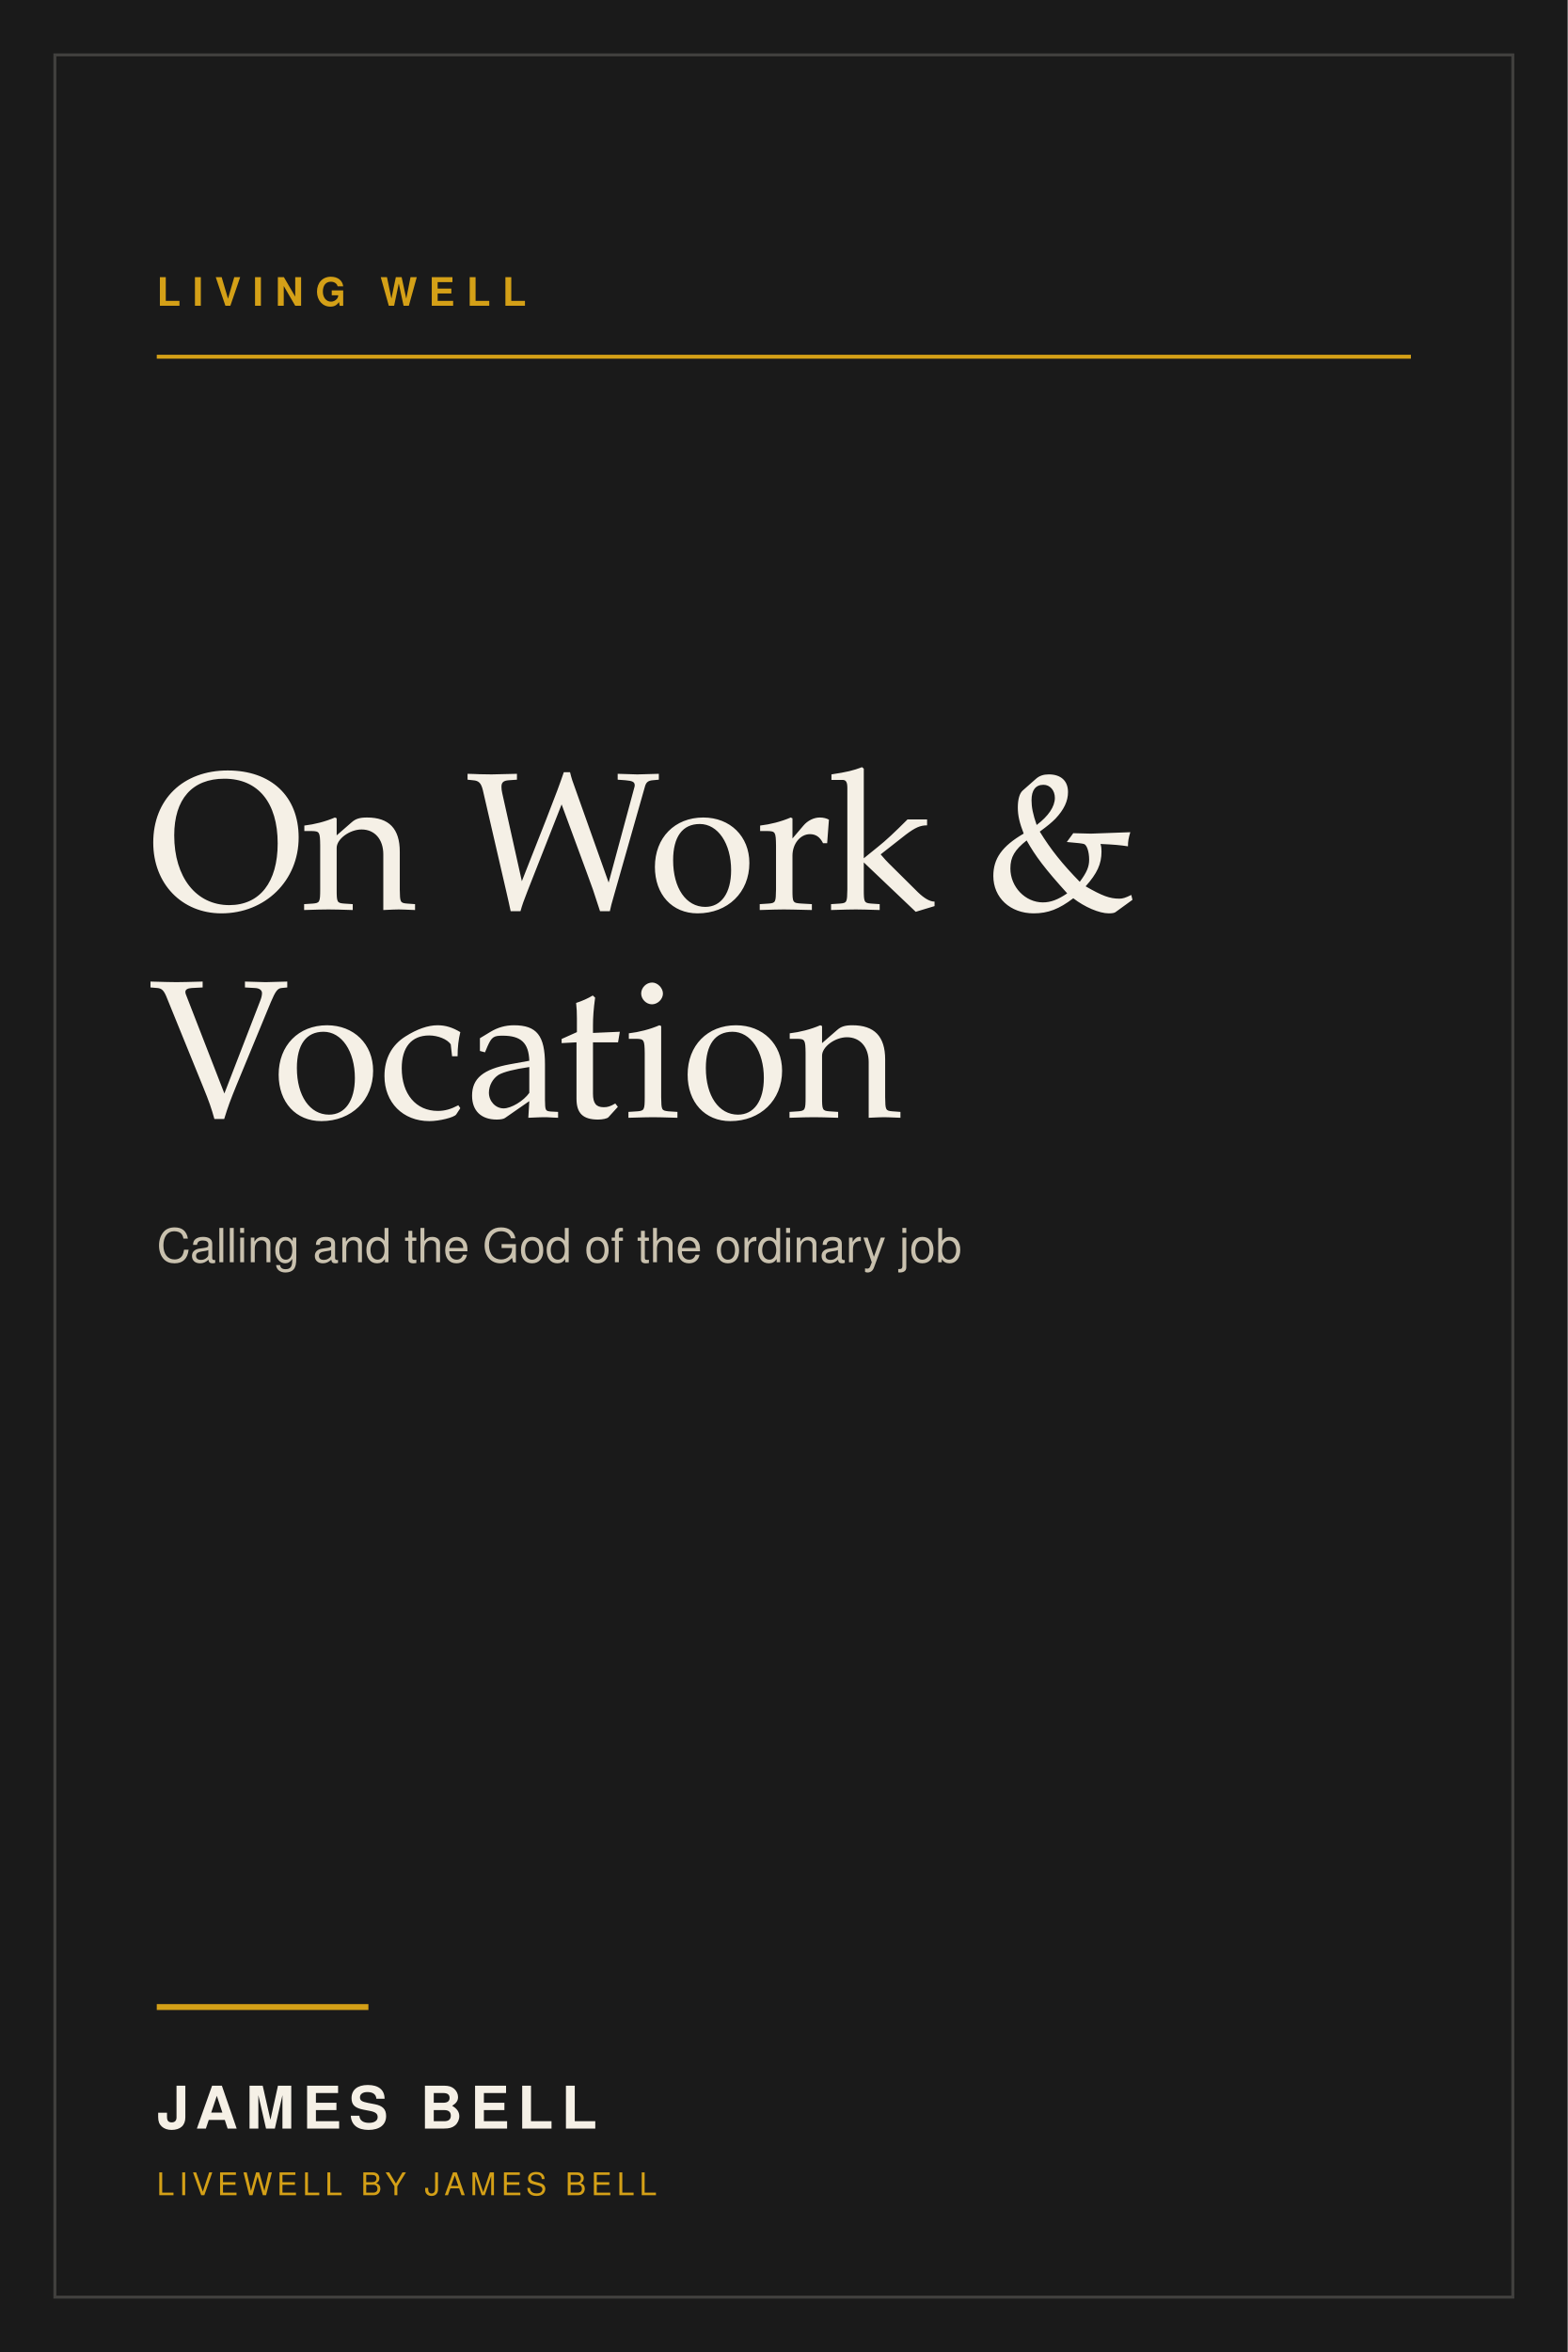
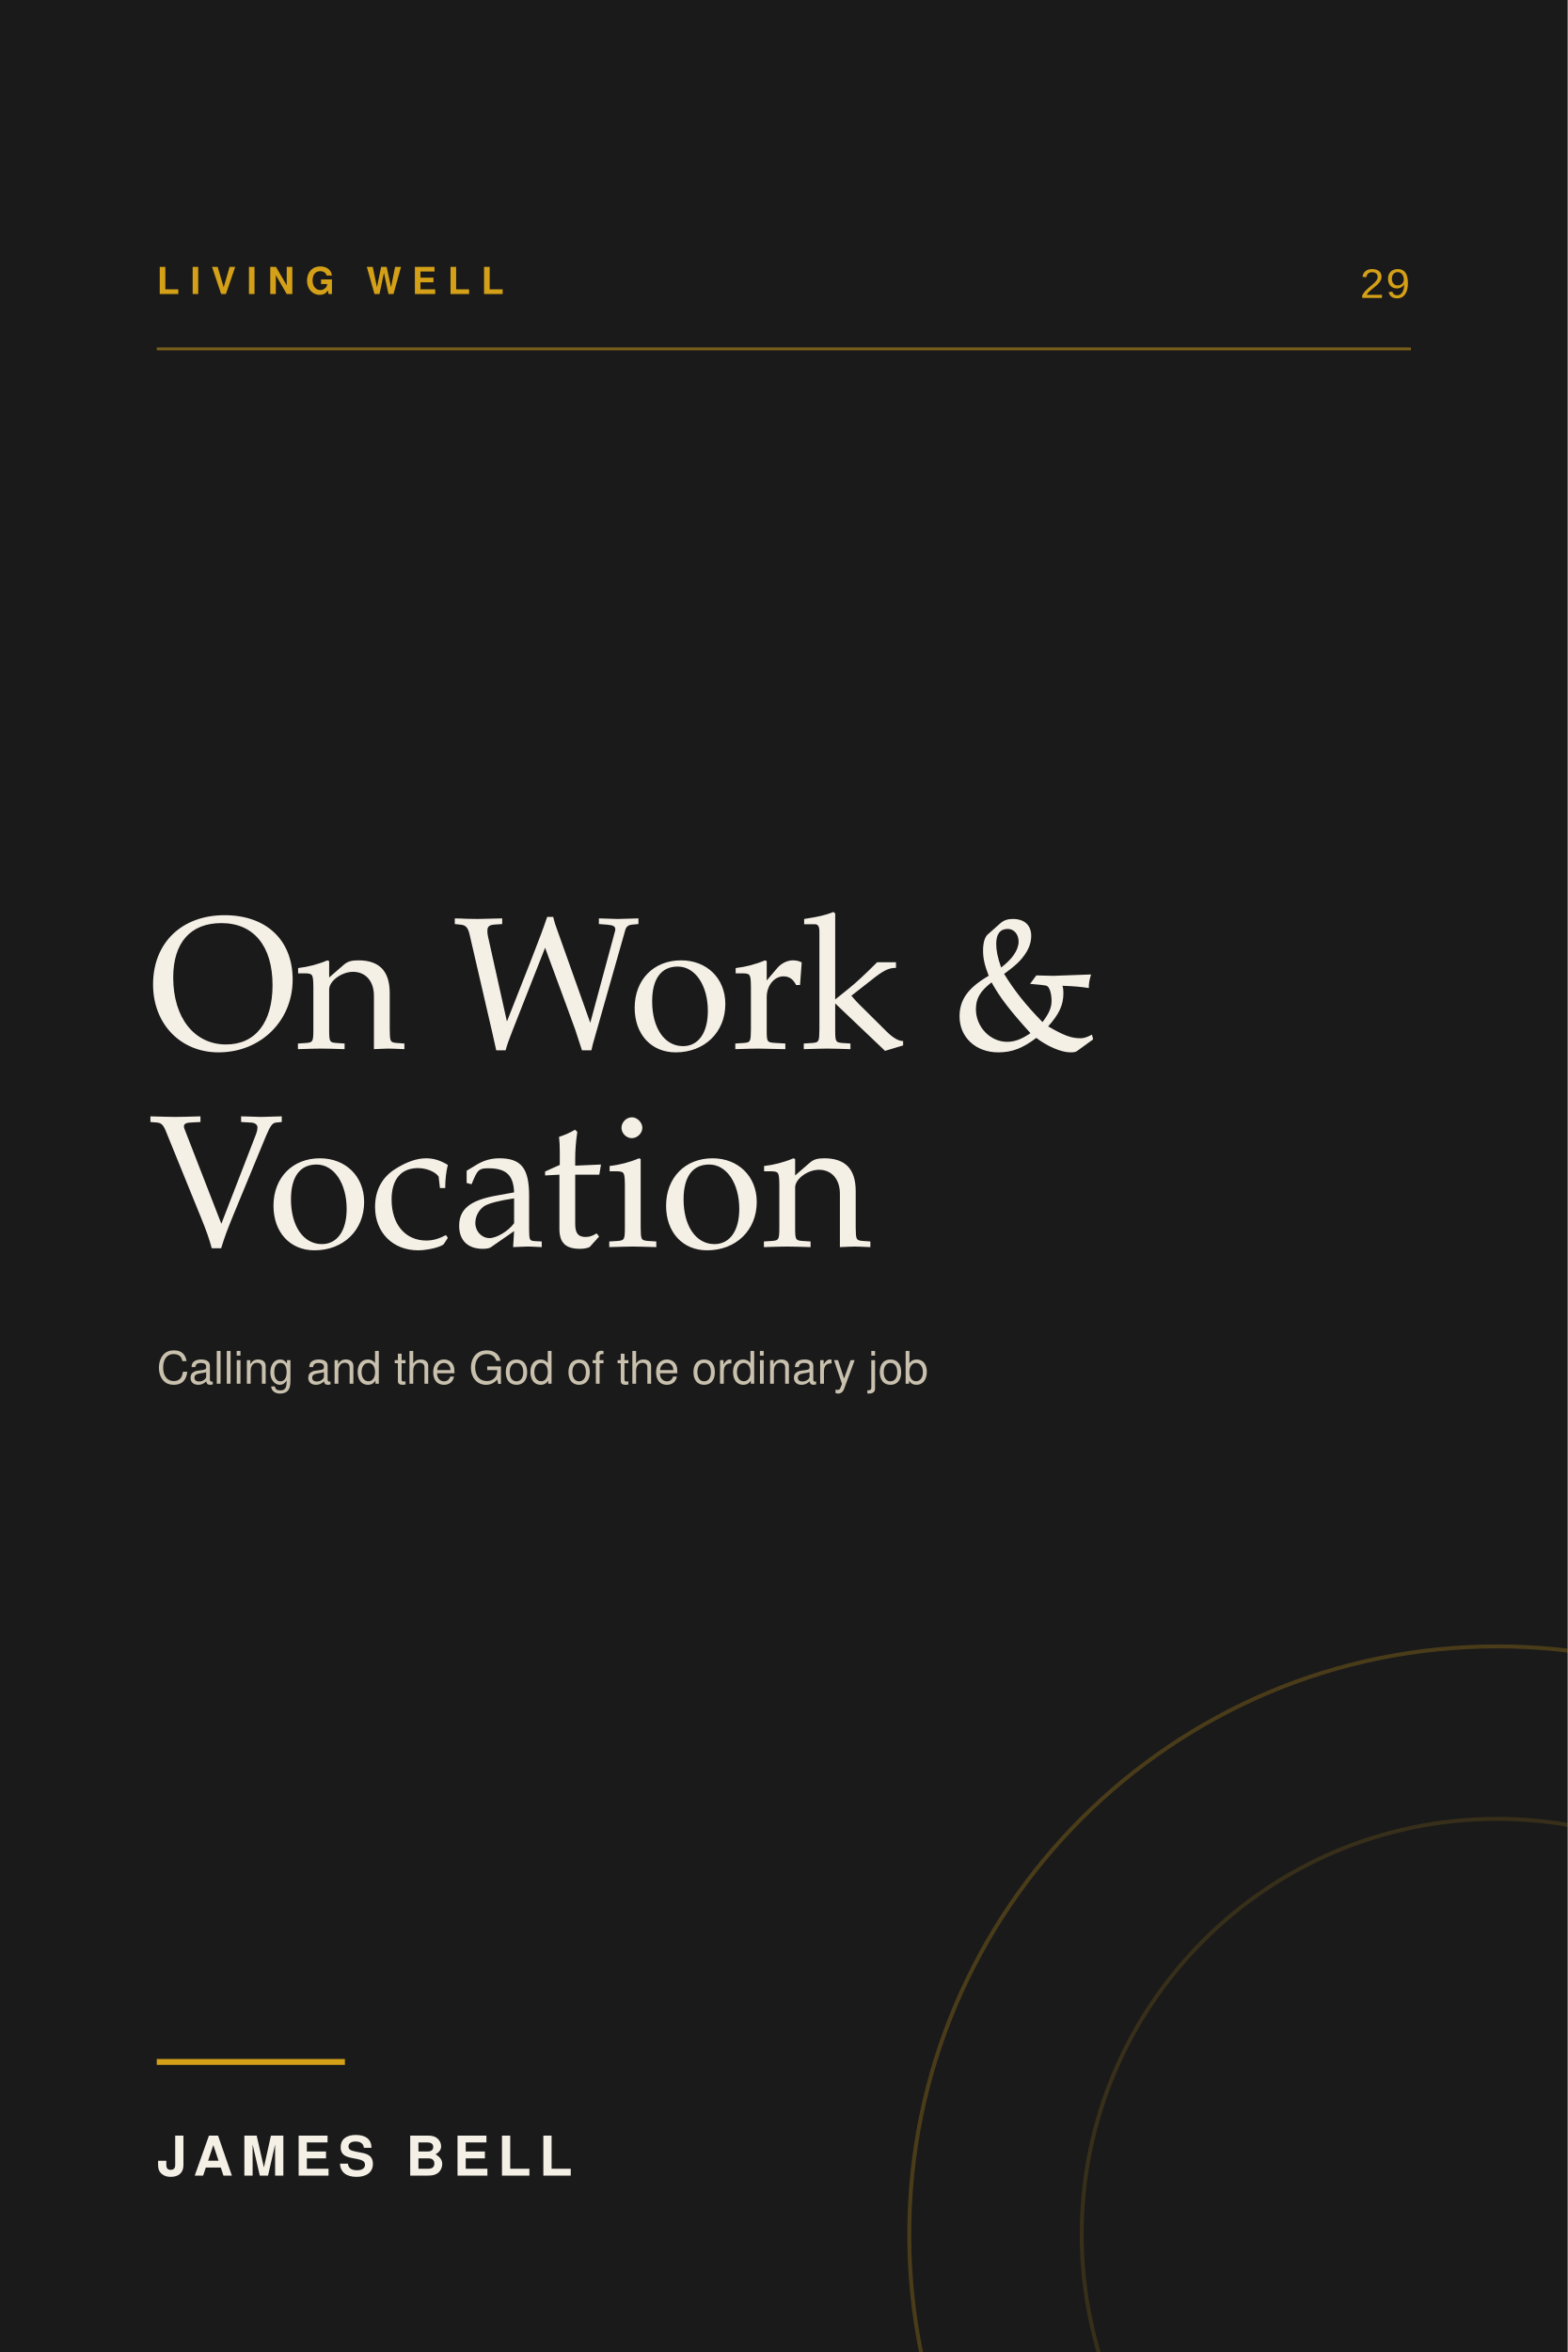
<svg xmlns="http://www.w3.org/2000/svg" width="800" height="1200" viewBox="0 0 800 1200" role="img" aria-label="On Work &amp; Vocation by James Bell">
  <rect width="800" height="1200" fill="#1A1A1A" />
-   <rect x="28" y="28" width="744" height="1144" fill="none" stroke="#F5F0E6" stroke-width="1.5" opacity="0.18" />
-   <text x="80" y="156" font-family="Helvetica, Arial, sans-serif" font-size="20" letter-spacing="6" font-weight="700" fill="#D4A017">LIVING WELL</text>
-   <line x1="80" y1="182" x2="720" y2="182" stroke="#D4A017" stroke-width="2" />
-   <text x="76" y="464" font-family="Palatino, 'Palatino Linotype', Georgia, serif" font-size="100" font-weight="400" fill="#F5F0E6">On Work &amp;</text>
-   <text x="76" y="570" font-family="Palatino, 'Palatino Linotype', Georgia, serif" font-size="100" font-weight="400" fill="#F5F0E6">Vocation</text>
-   <text x="80" y="644" font-family="Helvetica, Arial, sans-serif" font-size="24" fill="#C9C1AE">Calling and the God of the ordinary job</text>
-   <line x1="80" y1="1024" x2="188" y2="1024" stroke="#D4A017" stroke-width="3" />
-   <text x="80" y="1086" font-family="Helvetica, Arial, sans-serif" font-size="30" letter-spacing="4" font-weight="700" fill="#F5F0E6">JAMES BELL</text>
-   <text x="80" y="1120" font-family="Helvetica, Arial, sans-serif" font-size="16" letter-spacing="2.5" fill="#D4A017">LIVEWELL BY JAMES BELL</text>
+   <circle cx="764" cy="1140" r="300" fill="none" stroke="#D4A017" stroke-width="2" opacity="0.26" />
+   <circle cx="764" cy="1140" r="212" fill="none" stroke="#D4A017" stroke-width="2" opacity="0.16" />
+   <text x="80" y="150" font-family="Helvetica, Arial, sans-serif" font-size="19" letter-spacing="5.5" font-weight="700" fill="#D4A017">LIVING WELL</text>
+   <text x="720" y="152" text-anchor="end" font-family="'JetBrains Mono', 'Courier New', monospace" font-size="22" fill="#D4A017">29</text>
+   <line x1="80" y1="178" x2="720" y2="178" stroke="#D4A017" stroke-width="1.5" opacity="0.5" />
+   <text x="76" y="535" font-family="Palatino, 'Palatino Linotype', Georgia, serif" font-size="96" font-weight="400" fill="#F5F0E6">On Work &amp;</text>
+   <text x="76" y="636" font-family="Palatino, 'Palatino Linotype', Georgia, serif" font-size="96" font-weight="400" fill="#F5F0E6">Vocation</text>
+   <text x="80" y="706" font-family="Helvetica, Arial, sans-serif" font-size="23" fill="#C9C1AE">Calling and the God of the ordinary job</text>
+   <line x1="80" y1="1052" x2="176" y2="1052" stroke="#D4A017" stroke-width="3" />
+   <text x="80" y="1110" font-family="Helvetica, Arial, sans-serif" font-size="28" letter-spacing="4" font-weight="700" fill="#F5F0E6">JAMES BELL</text>
</svg>
